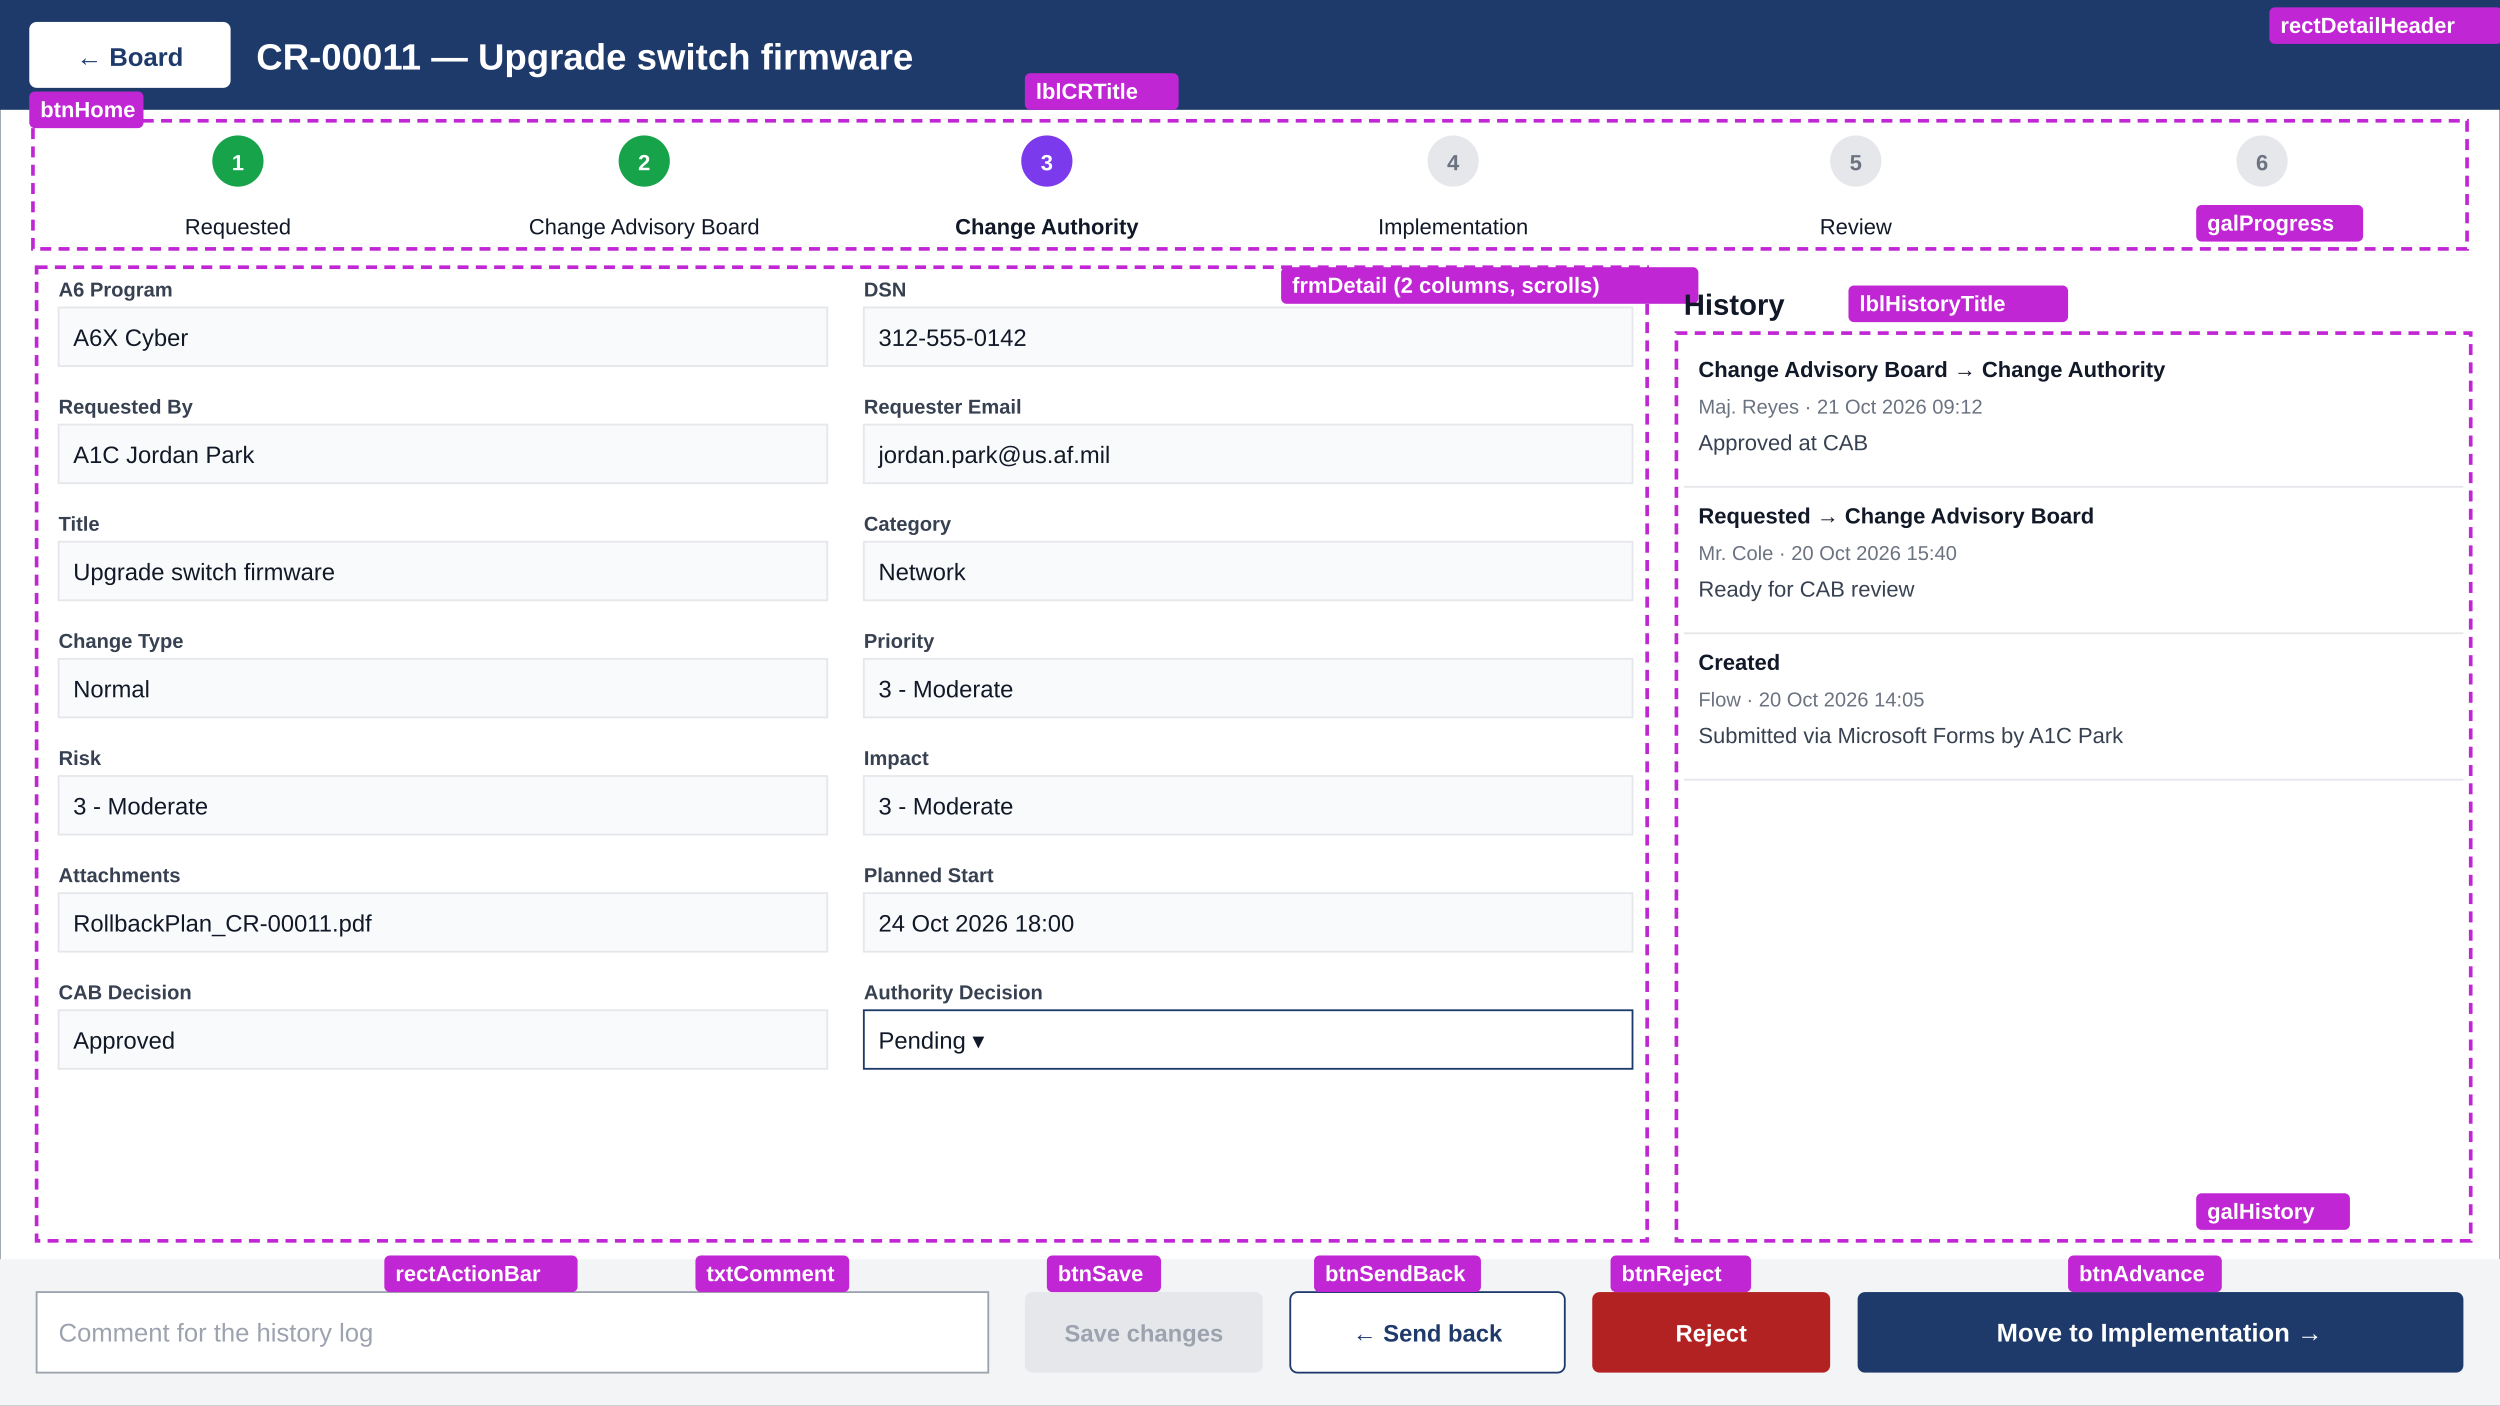
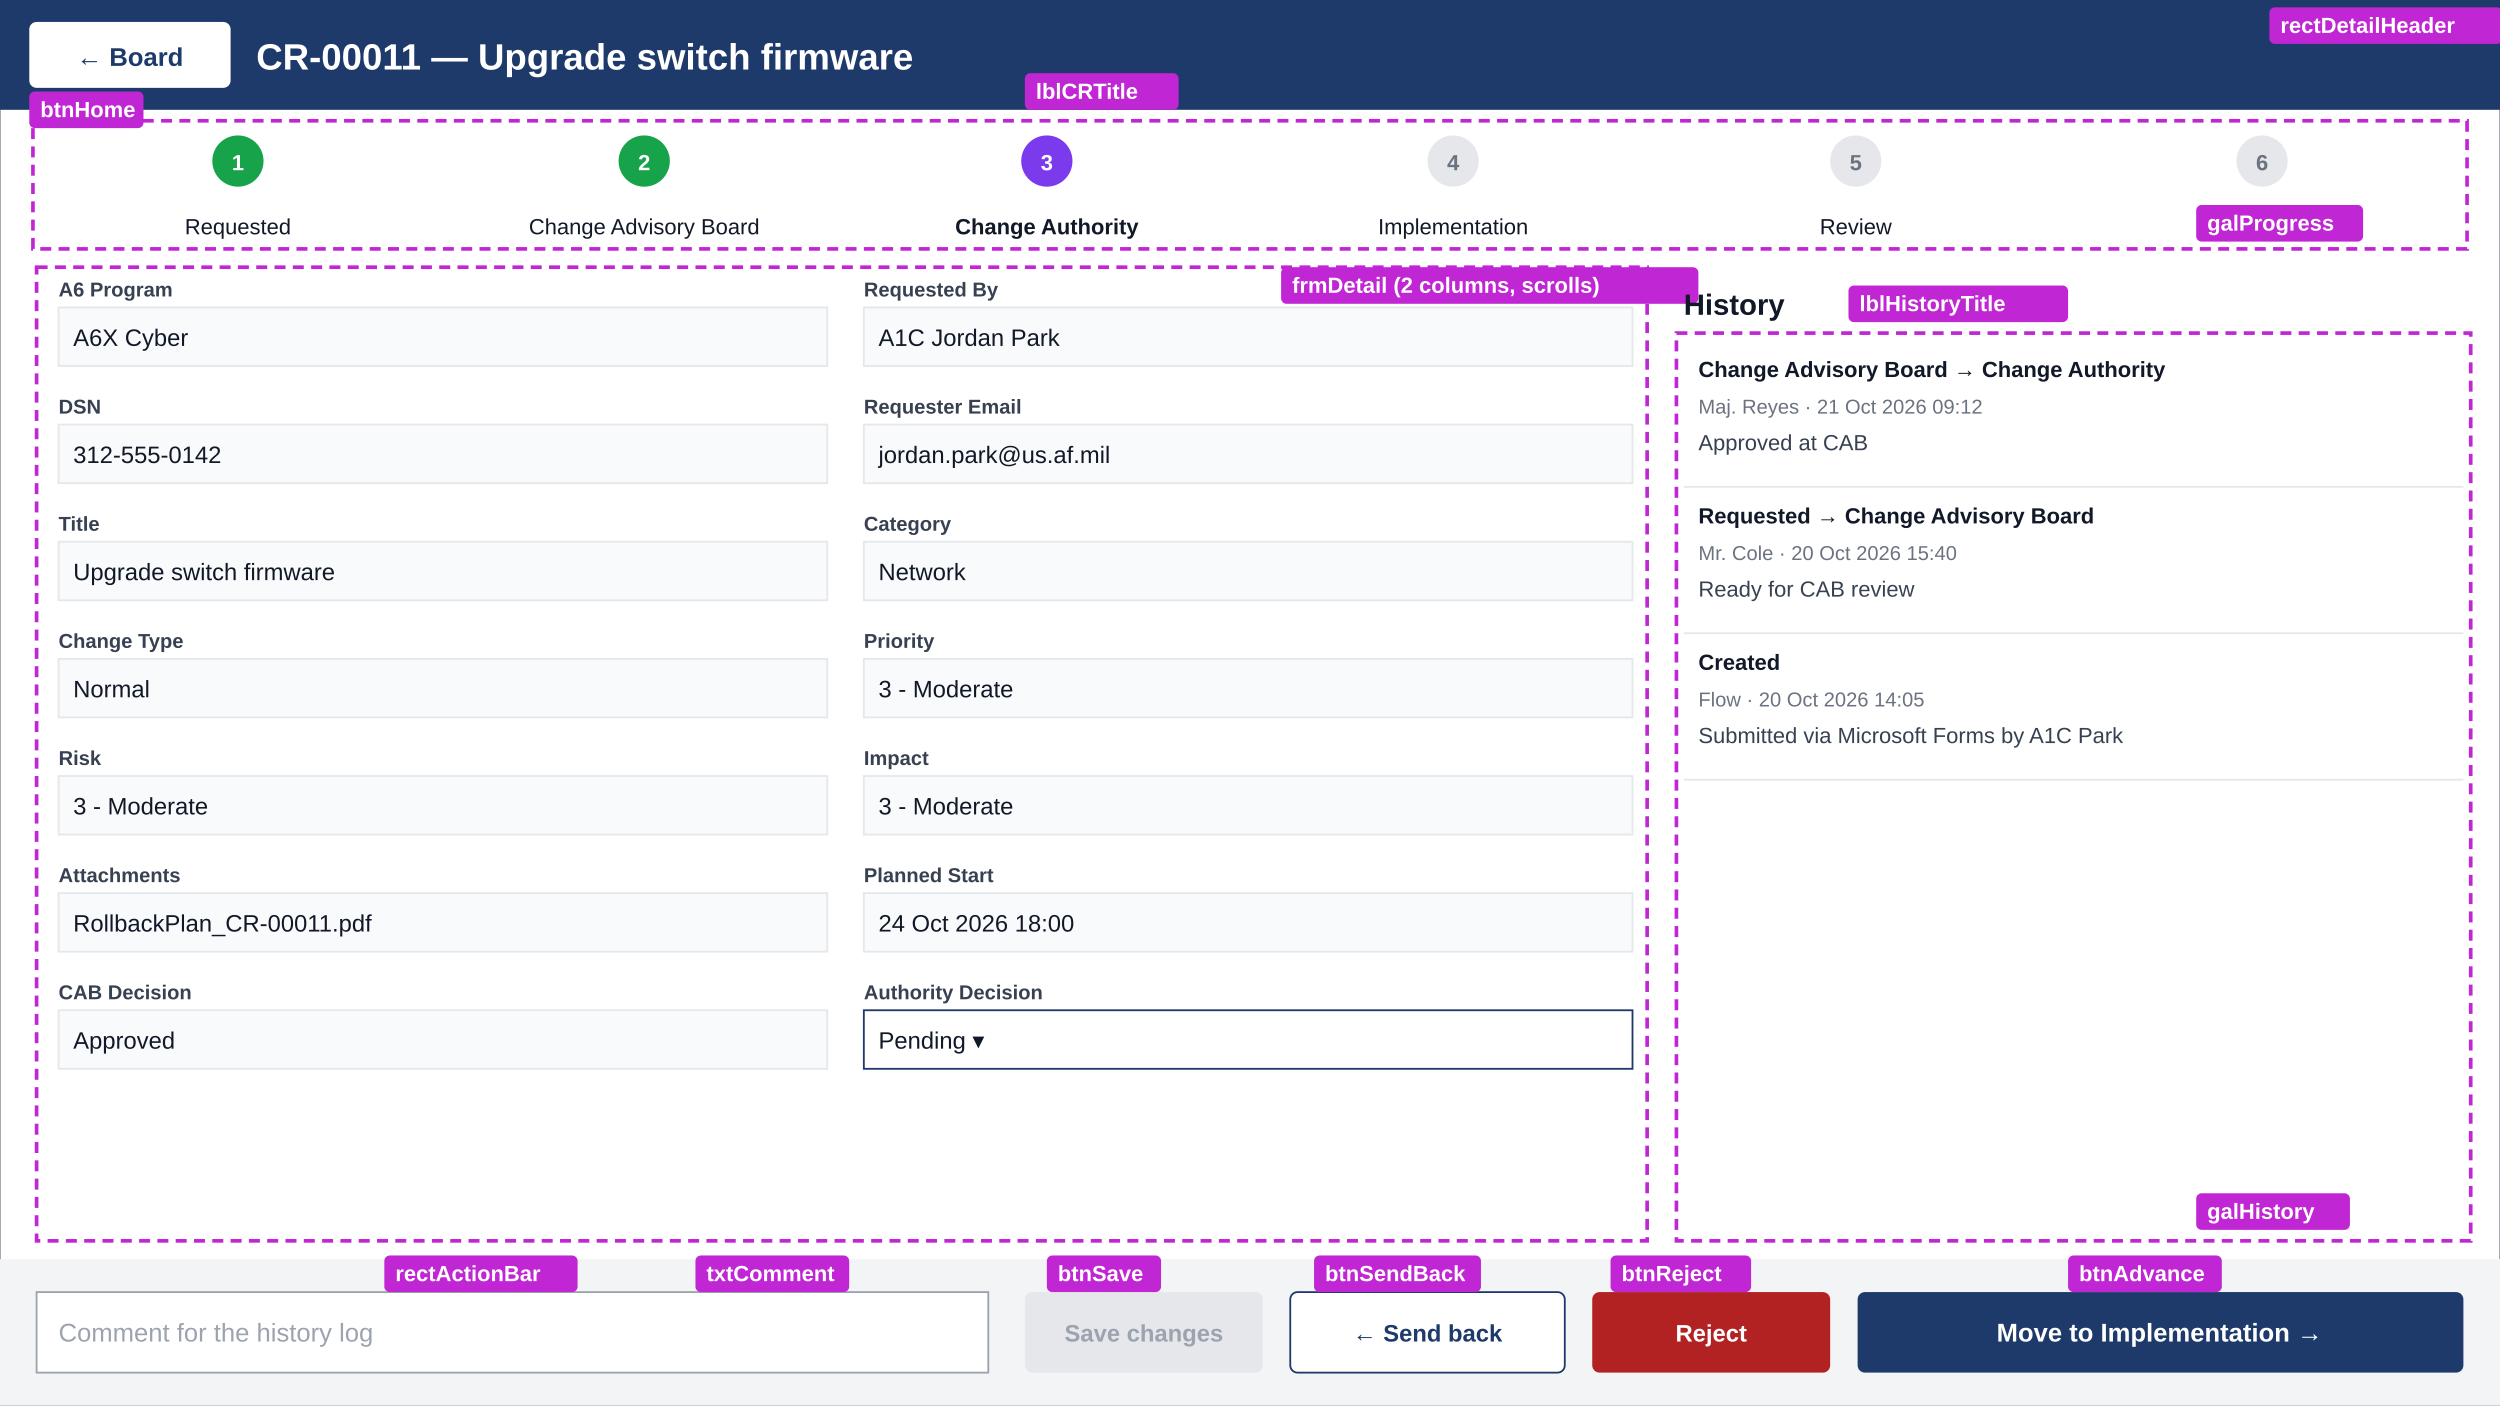
<svg xmlns="http://www.w3.org/2000/svg" viewBox="0 0 1366 768" font-family="Segoe UI, Arial, sans-serif">
  <rect x="0" y="0" width="1366" height="768" fill="#FFFFFF" stroke="#9CA3AF" />
  <rect x="0" y="0" width="1366" height="60" fill="#1E3A6B" stroke="none" />
  <rect x="16" y="12" width="110" height="36" fill="#fff" stroke="none" rx="4" />
  <text x="71" y="36" font-size="14" fill="#1E3A6B" font-weight="bold" text-anchor="middle">← Board</text>
  <text x="140" y="38" font-size="20" fill="#fff" font-weight="bold" text-anchor="start">CR-00011 — Upgrade switch firmware</text>
  <circle cx="130" cy="88" r="14" fill="#16A34A" />
  <text x="130" y="93" font-size="12" fill="#fff" font-weight="bold" text-anchor="middle">1</text>
  <text x="130" y="128" font-size="12" fill="#111827" font-weight="normal" text-anchor="middle">Requested</text>
  <circle cx="352" cy="88" r="14" fill="#16A34A" />
  <text x="352" y="93" font-size="12" fill="#fff" font-weight="bold" text-anchor="middle">2</text>
  <text x="352" y="128" font-size="12" fill="#111827" font-weight="normal" text-anchor="middle">Change Advisory Board</text>
  <circle cx="572" cy="88" r="14" fill="#7C3AED" />
  <text x="572" y="93" font-size="12" fill="#fff" font-weight="bold" text-anchor="middle">3</text>
  <text x="572" y="128" font-size="12" fill="#111827" font-weight="bold" text-anchor="middle">Change Authority</text>
  <circle cx="794" cy="88" r="14" fill="#E5E7EB" />
  <text x="794" y="93" font-size="12" fill="#6B7280" font-weight="bold" text-anchor="middle">4</text>
  <text x="794" y="128" font-size="12" fill="#111827" font-weight="normal" text-anchor="middle">Implementation</text>
  <circle cx="1014" cy="88" r="14" fill="#E5E7EB" />
  <text x="1014" y="93" font-size="12" fill="#6B7280" font-weight="bold" text-anchor="middle">5</text>
  <text x="1014" y="128" font-size="12" fill="#111827" font-weight="normal" text-anchor="middle">Review</text>
  <circle cx="1236" cy="88" r="14" fill="#E5E7EB" />
  <text x="1236" y="93" font-size="12" fill="#6B7280" font-weight="bold" text-anchor="middle">6</text>
  <text x="1236" y="128" font-size="12" fill="#111827" font-weight="normal" text-anchor="middle">Close</text>
  <text x="32" y="162" font-size="11" fill="#374151" font-weight="bold" text-anchor="start">A6 Program</text>
  <rect x="32" y="168" width="420" height="32" fill="#F9FAFB" stroke="#E5E7EB" />
  <text x="40" y="189" font-size="13" fill="#111827" font-weight="normal" text-anchor="start">A6X Cyber</text>
-   <text x="472" y="162" font-size="11" fill="#374151" font-weight="bold" text-anchor="start">DSN</text>
+   <text x="472" y="162" font-size="11" fill="#374151" font-weight="bold" text-anchor="start">Requested By</text>
  <rect x="472" y="168" width="420" height="32" fill="#F9FAFB" stroke="#E5E7EB" />
-   <text x="480" y="189" font-size="13" fill="#111827" font-weight="normal" text-anchor="start">312-555-0142</text>
-   <text x="32" y="226" font-size="11" fill="#374151" font-weight="bold" text-anchor="start">Requested By</text>
+   <text x="480" y="189" font-size="13" fill="#111827" font-weight="normal" text-anchor="start">A1C Jordan Park</text>
+   <text x="32" y="226" font-size="11" fill="#374151" font-weight="bold" text-anchor="start">DSN</text>
  <rect x="32" y="232" width="420" height="32" fill="#F9FAFB" stroke="#E5E7EB" />
-   <text x="40" y="253" font-size="13" fill="#111827" font-weight="normal" text-anchor="start">A1C Jordan Park</text>
+   <text x="40" y="253" font-size="13" fill="#111827" font-weight="normal" text-anchor="start">312-555-0142</text>
  <text x="472" y="226" font-size="11" fill="#374151" font-weight="bold" text-anchor="start">Requester Email</text>
  <rect x="472" y="232" width="420" height="32" fill="#F9FAFB" stroke="#E5E7EB" />
  <text x="480" y="253" font-size="13" fill="#111827" font-weight="normal" text-anchor="start">jordan.park@us.af.mil</text>
  <text x="32" y="290" font-size="11" fill="#374151" font-weight="bold" text-anchor="start">Title</text>
  <rect x="32" y="296" width="420" height="32" fill="#F9FAFB" stroke="#E5E7EB" />
  <text x="40" y="317" font-size="13" fill="#111827" font-weight="normal" text-anchor="start">Upgrade switch firmware</text>
  <text x="472" y="290" font-size="11" fill="#374151" font-weight="bold" text-anchor="start">Category</text>
  <rect x="472" y="296" width="420" height="32" fill="#F9FAFB" stroke="#E5E7EB" />
  <text x="480" y="317" font-size="13" fill="#111827" font-weight="normal" text-anchor="start">Network</text>
  <text x="32" y="354" font-size="11" fill="#374151" font-weight="bold" text-anchor="start">Change Type</text>
  <rect x="32" y="360" width="420" height="32" fill="#F9FAFB" stroke="#E5E7EB" />
  <text x="40" y="381" font-size="13" fill="#111827" font-weight="normal" text-anchor="start">Normal</text>
  <text x="472" y="354" font-size="11" fill="#374151" font-weight="bold" text-anchor="start">Priority</text>
  <rect x="472" y="360" width="420" height="32" fill="#F9FAFB" stroke="#E5E7EB" />
  <text x="480" y="381" font-size="13" fill="#111827" font-weight="normal" text-anchor="start">3 - Moderate</text>
  <text x="32" y="418" font-size="11" fill="#374151" font-weight="bold" text-anchor="start">Risk</text>
  <rect x="32" y="424" width="420" height="32" fill="#F9FAFB" stroke="#E5E7EB" />
  <text x="40" y="445" font-size="13" fill="#111827" font-weight="normal" text-anchor="start">3 - Moderate</text>
  <text x="472" y="418" font-size="11" fill="#374151" font-weight="bold" text-anchor="start">Impact</text>
  <rect x="472" y="424" width="420" height="32" fill="#F9FAFB" stroke="#E5E7EB" />
  <text x="480" y="445" font-size="13" fill="#111827" font-weight="normal" text-anchor="start">3 - Moderate</text>
  <text x="32" y="482" font-size="11" fill="#374151" font-weight="bold" text-anchor="start">Attachments</text>
  <rect x="32" y="488" width="420" height="32" fill="#F9FAFB" stroke="#E5E7EB" />
  <text x="40" y="509" font-size="13" fill="#111827" font-weight="normal" text-anchor="start">RollbackPlan_CR-00011.pdf</text>
  <text x="472" y="482" font-size="11" fill="#374151" font-weight="bold" text-anchor="start">Planned Start</text>
  <rect x="472" y="488" width="420" height="32" fill="#F9FAFB" stroke="#E5E7EB" />
  <text x="480" y="509" font-size="13" fill="#111827" font-weight="normal" text-anchor="start">24 Oct 2026 18:00</text>
  <text x="32" y="546" font-size="11" fill="#374151" font-weight="bold" text-anchor="start">CAB Decision</text>
  <rect x="32" y="552" width="420" height="32" fill="#F9FAFB" stroke="#E5E7EB" />
  <text x="40" y="573" font-size="13" fill="#111827" font-weight="normal" text-anchor="start">Approved</text>
  <text x="472" y="546" font-size="11" fill="#374151" font-weight="bold" text-anchor="start">Authority Decision</text>
  <rect x="472" y="552" width="420" height="32" fill="#fff" stroke="#1E3A6B" />
  <text x="480" y="573" font-size="13" fill="#111827" font-weight="normal" text-anchor="start">Pending ▾</text>
  <rect x="20" y="146" width="880" height="532" fill="none" stroke="#C026D3" stroke-width="2" stroke-dasharray="6 4" />
  <rect x="700" y="146" width="228" height="20" fill="#C026D3" stroke="none" rx="3" />
  <text x="706" y="160" font-size="12" fill="#fff" font-weight="bold" text-anchor="start">frmDetail (2 columns, scrolls)</text>
  <text x="920" y="172" font-size="16" fill="#111827" font-weight="bold" text-anchor="start">History</text>
  <text x="928" y="206" font-size="12" fill="#111827" font-weight="bold" text-anchor="start">Change Advisory Board → Change Authority</text>
  <text x="928" y="226" font-size="11" fill="#6B7280" font-weight="normal" text-anchor="start">Maj. Reyes · 21 Oct 2026 09:12</text>
  <text x="928" y="246" font-size="12" fill="#374151" font-weight="normal" text-anchor="start">Approved at CAB</text>
  <line x1="920" y1="266" x2="1346" y2="266" stroke="#E5E7EB" />
  <text x="928" y="286" font-size="12" fill="#111827" font-weight="bold" text-anchor="start">Requested → Change Advisory Board</text>
  <text x="928" y="306" font-size="11" fill="#6B7280" font-weight="normal" text-anchor="start">Mr. Cole · 20 Oct 2026 15:40</text>
  <text x="928" y="326" font-size="12" fill="#374151" font-weight="normal" text-anchor="start">Ready for CAB review</text>
  <line x1="920" y1="346" x2="1346" y2="346" stroke="#E5E7EB" />
  <text x="928" y="366" font-size="12" fill="#111827" font-weight="bold" text-anchor="start">Created</text>
  <text x="928" y="386" font-size="11" fill="#6B7280" font-weight="normal" text-anchor="start">Flow · 20 Oct 2026 14:05</text>
  <text x="928" y="406" font-size="12" fill="#374151" font-weight="normal" text-anchor="start">Submitted via Microsoft Forms by A1C Park</text>
  <line x1="920" y1="426" x2="1346" y2="426" stroke="#E5E7EB" />
  <rect x="916" y="182" width="434" height="496" fill="none" stroke="#C026D3" stroke-width="2" stroke-dasharray="6 4" />
  <rect x="1200" y="652" width="84" height="20" fill="#C026D3" stroke="none" rx="3" />
  <text x="1206" y="666" font-size="12" fill="#fff" font-weight="bold" text-anchor="start">galHistory</text>
  <rect x="1010" y="156" width="120" height="20" fill="#C026D3" stroke="none" rx="3" />
  <text x="1016" y="170" font-size="12" fill="#fff" font-weight="bold" text-anchor="start">lblHistoryTitle</text>
  <rect x="0" y="688" width="1366" height="80" fill="#F3F4F6" stroke="none" />
  <rect x="20" y="706" width="520" height="44" fill="#fff" stroke="#9CA3AF" />
  <text x="32" y="733" font-size="14" fill="#9CA3AF" font-weight="normal" text-anchor="start">Comment for the history log</text>
  <rect x="560" y="706" width="130" height="44" fill="#E5E7EB" stroke="none" rx="4" />
  <text x="625" y="733" font-size="13" fill="#9CA3AF" font-weight="bold" text-anchor="middle">Save changes</text>
  <rect x="705" y="706" width="150" height="44" fill="#fff" stroke="#1E3A6B" rx="4" />
  <text x="780" y="733" font-size="13" fill="#1E3A6B" font-weight="bold" text-anchor="middle">← Send back</text>
  <rect x="870" y="706" width="130" height="44" fill="#B22222" stroke="none" rx="4" />
  <text x="935" y="733" font-size="13" fill="#fff" font-weight="bold" text-anchor="middle">Reject</text>
  <rect x="1015" y="706" width="331" height="44" fill="#1E3A6B" stroke="none" rx="4" />
  <text x="1180" y="733" font-size="14" fill="#fff" font-weight="bold" text-anchor="middle">Move to Implementation →</text>
  <rect x="1240" y="4" width="127.2" height="20" fill="#C026D3" stroke="none" rx="3" />
  <text x="1246" y="18" font-size="12" fill="#fff" font-weight="bold" text-anchor="start">rectDetailHeader</text>
  <rect x="16" y="50" width="62.4" height="20" fill="#C026D3" stroke="none" rx="3" />
  <text x="22" y="64" font-size="12" fill="#fff" font-weight="bold" text-anchor="start">btnHome</text>
  <rect x="560" y="40" width="84" height="20" fill="#C026D3" stroke="none" rx="3" />
  <text x="566" y="54" font-size="12" fill="#fff" font-weight="bold" text-anchor="start">lblCRTitle</text>
  <rect x="18" y="66" width="1330" height="70" fill="none" stroke="#C026D3" stroke-width="2" stroke-dasharray="6 4" />
  <rect x="1200" y="112" width="91.2" height="20" fill="#C026D3" stroke="none" rx="3" />
  <text x="1206" y="126" font-size="12" fill="#fff" font-weight="bold" text-anchor="start">galProgress</text>
  <rect x="210" y="686" width="105.6" height="20" fill="#C026D3" stroke="none" rx="3" />
  <text x="216" y="700" font-size="12" fill="#fff" font-weight="bold" text-anchor="start">rectActionBar</text>
  <rect x="380" y="686" width="84" height="20" fill="#C026D3" stroke="none" rx="3" />
  <text x="386" y="700" font-size="12" fill="#fff" font-weight="bold" text-anchor="start">txtComment</text>
  <rect x="572" y="686" width="62.4" height="20" fill="#C026D3" stroke="none" rx="3" />
  <text x="578" y="700" font-size="12" fill="#fff" font-weight="bold" text-anchor="start">btnSave</text>
  <rect x="718" y="686" width="91.2" height="20" fill="#C026D3" stroke="none" rx="3" />
  <text x="724" y="700" font-size="12" fill="#fff" font-weight="bold" text-anchor="start">btnSendBack</text>
  <rect x="880" y="686" width="76.8" height="20" fill="#C026D3" stroke="none" rx="3" />
  <text x="886" y="700" font-size="12" fill="#fff" font-weight="bold" text-anchor="start">btnReject</text>
  <rect x="1130" y="686" width="84" height="20" fill="#C026D3" stroke="none" rx="3" />
  <text x="1136" y="700" font-size="12" fill="#fff" font-weight="bold" text-anchor="start">btnAdvance</text>
</svg>
